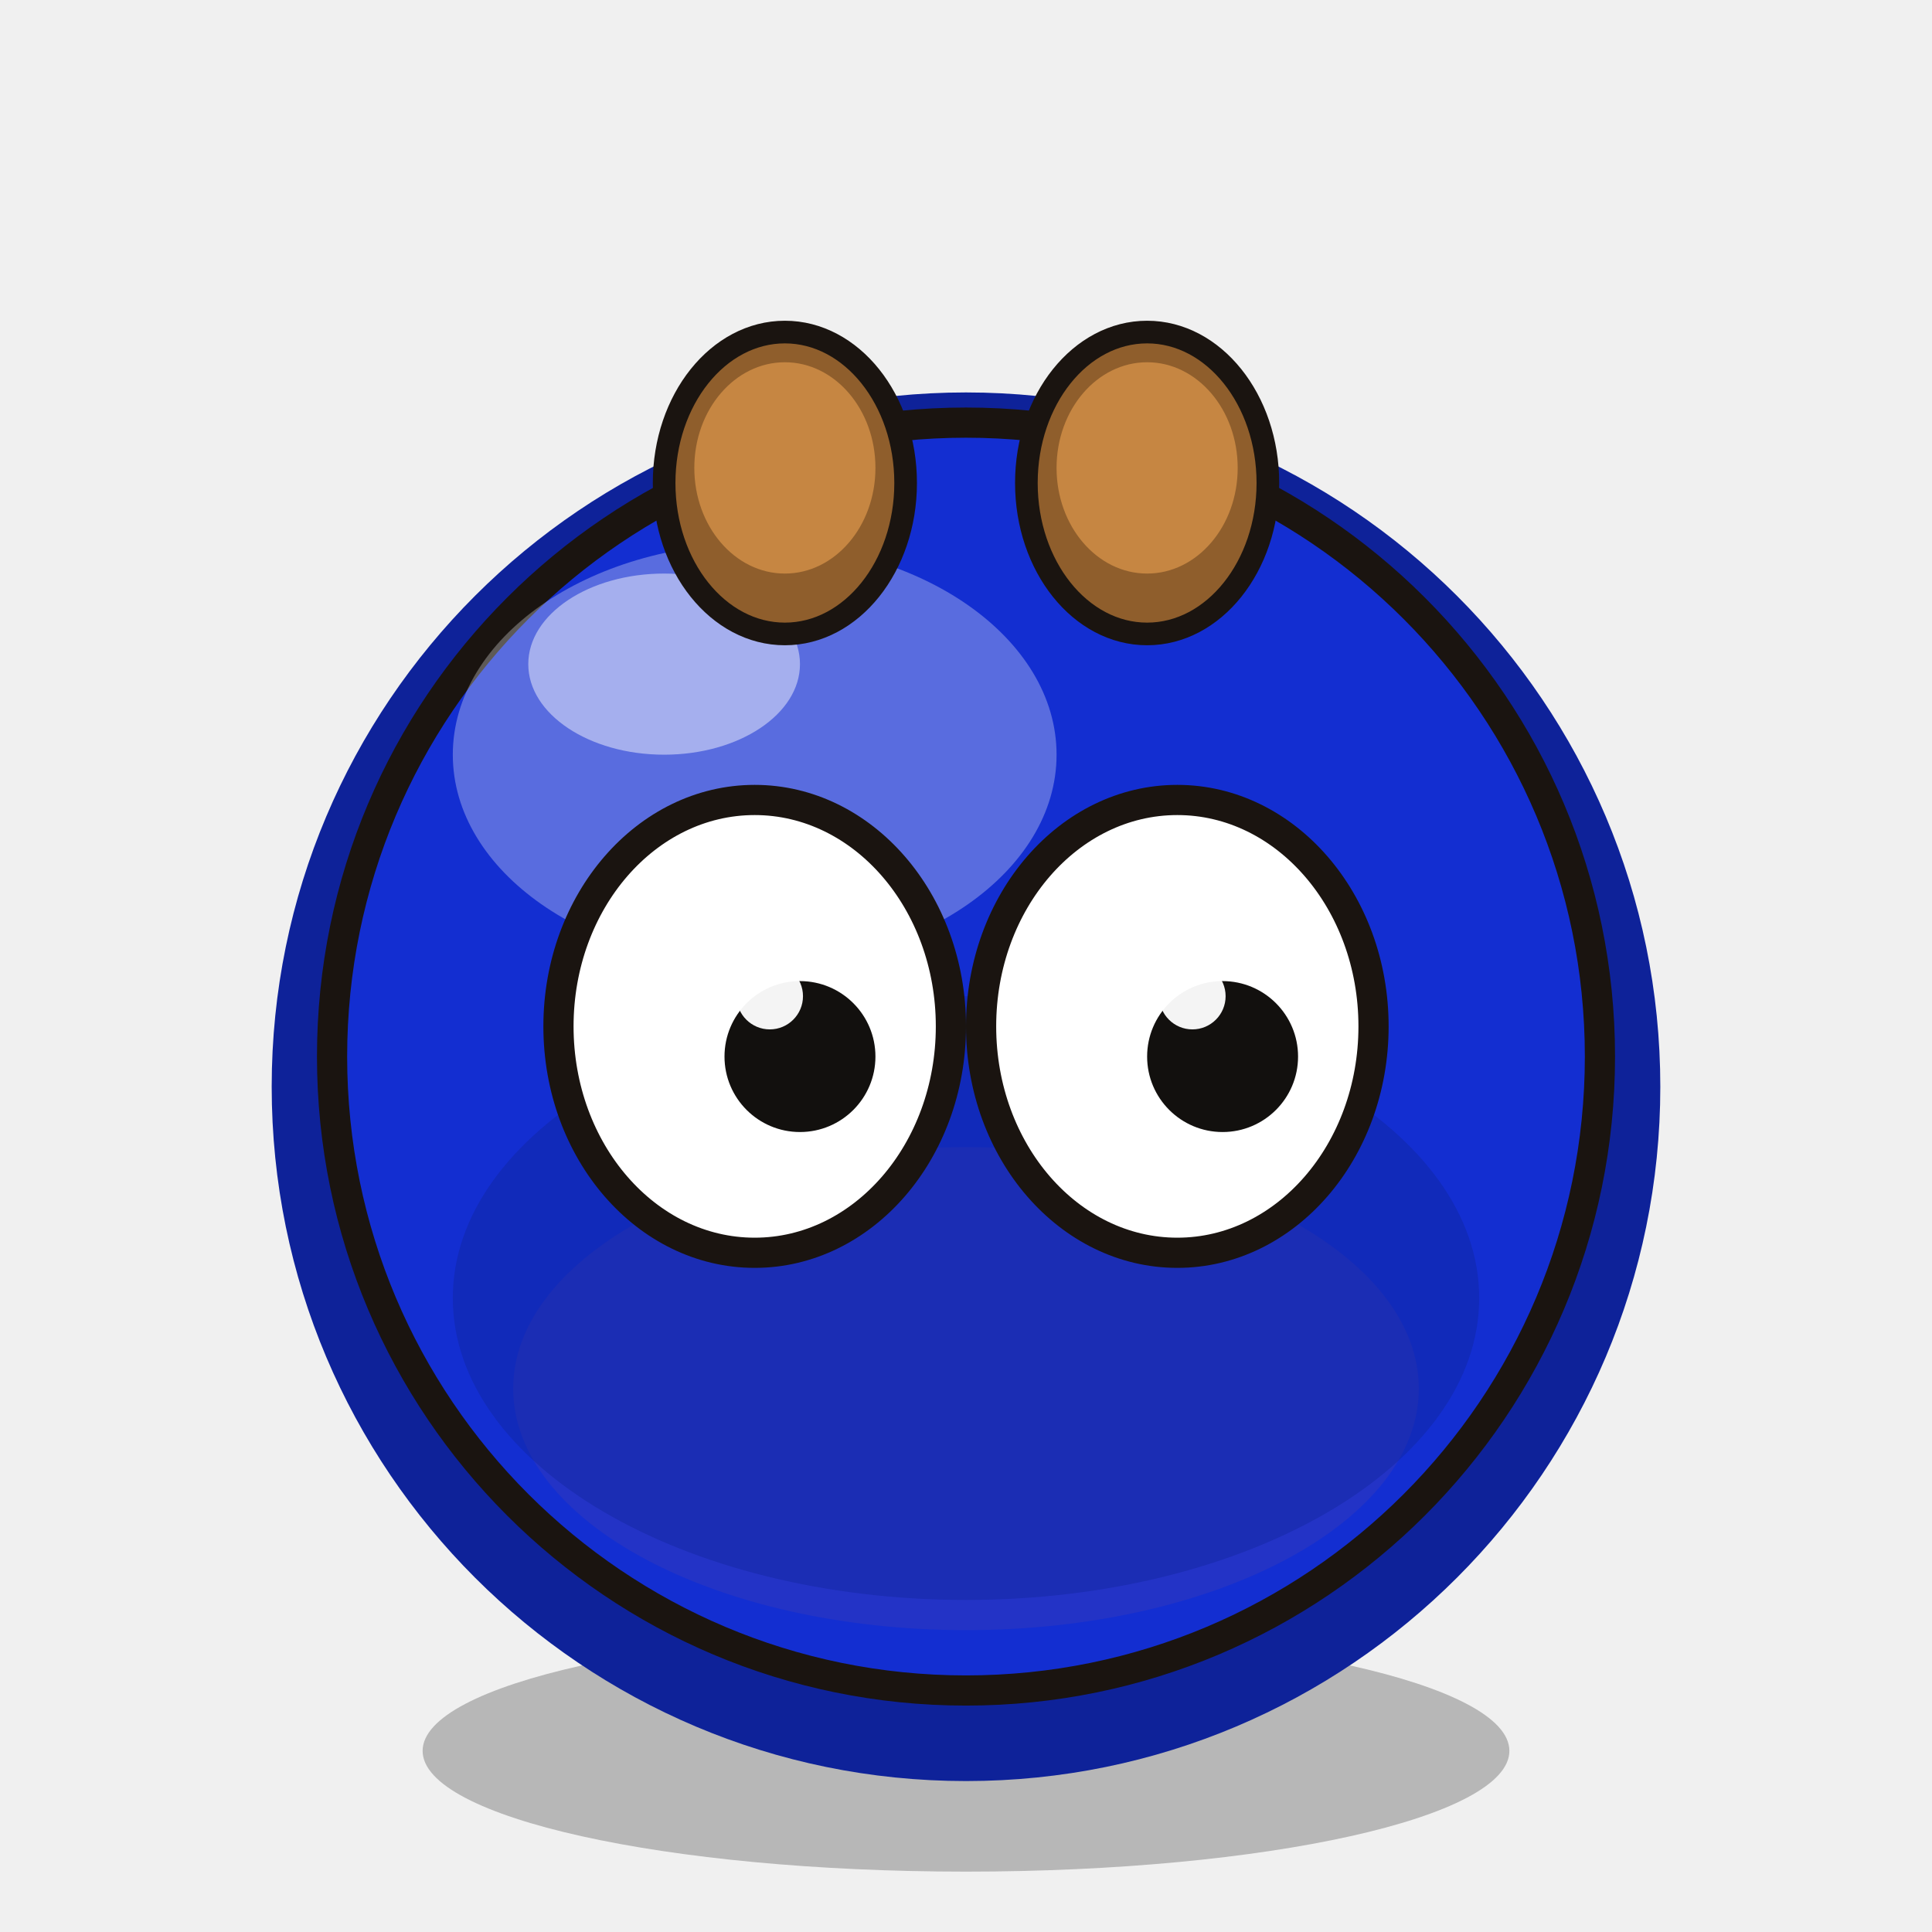
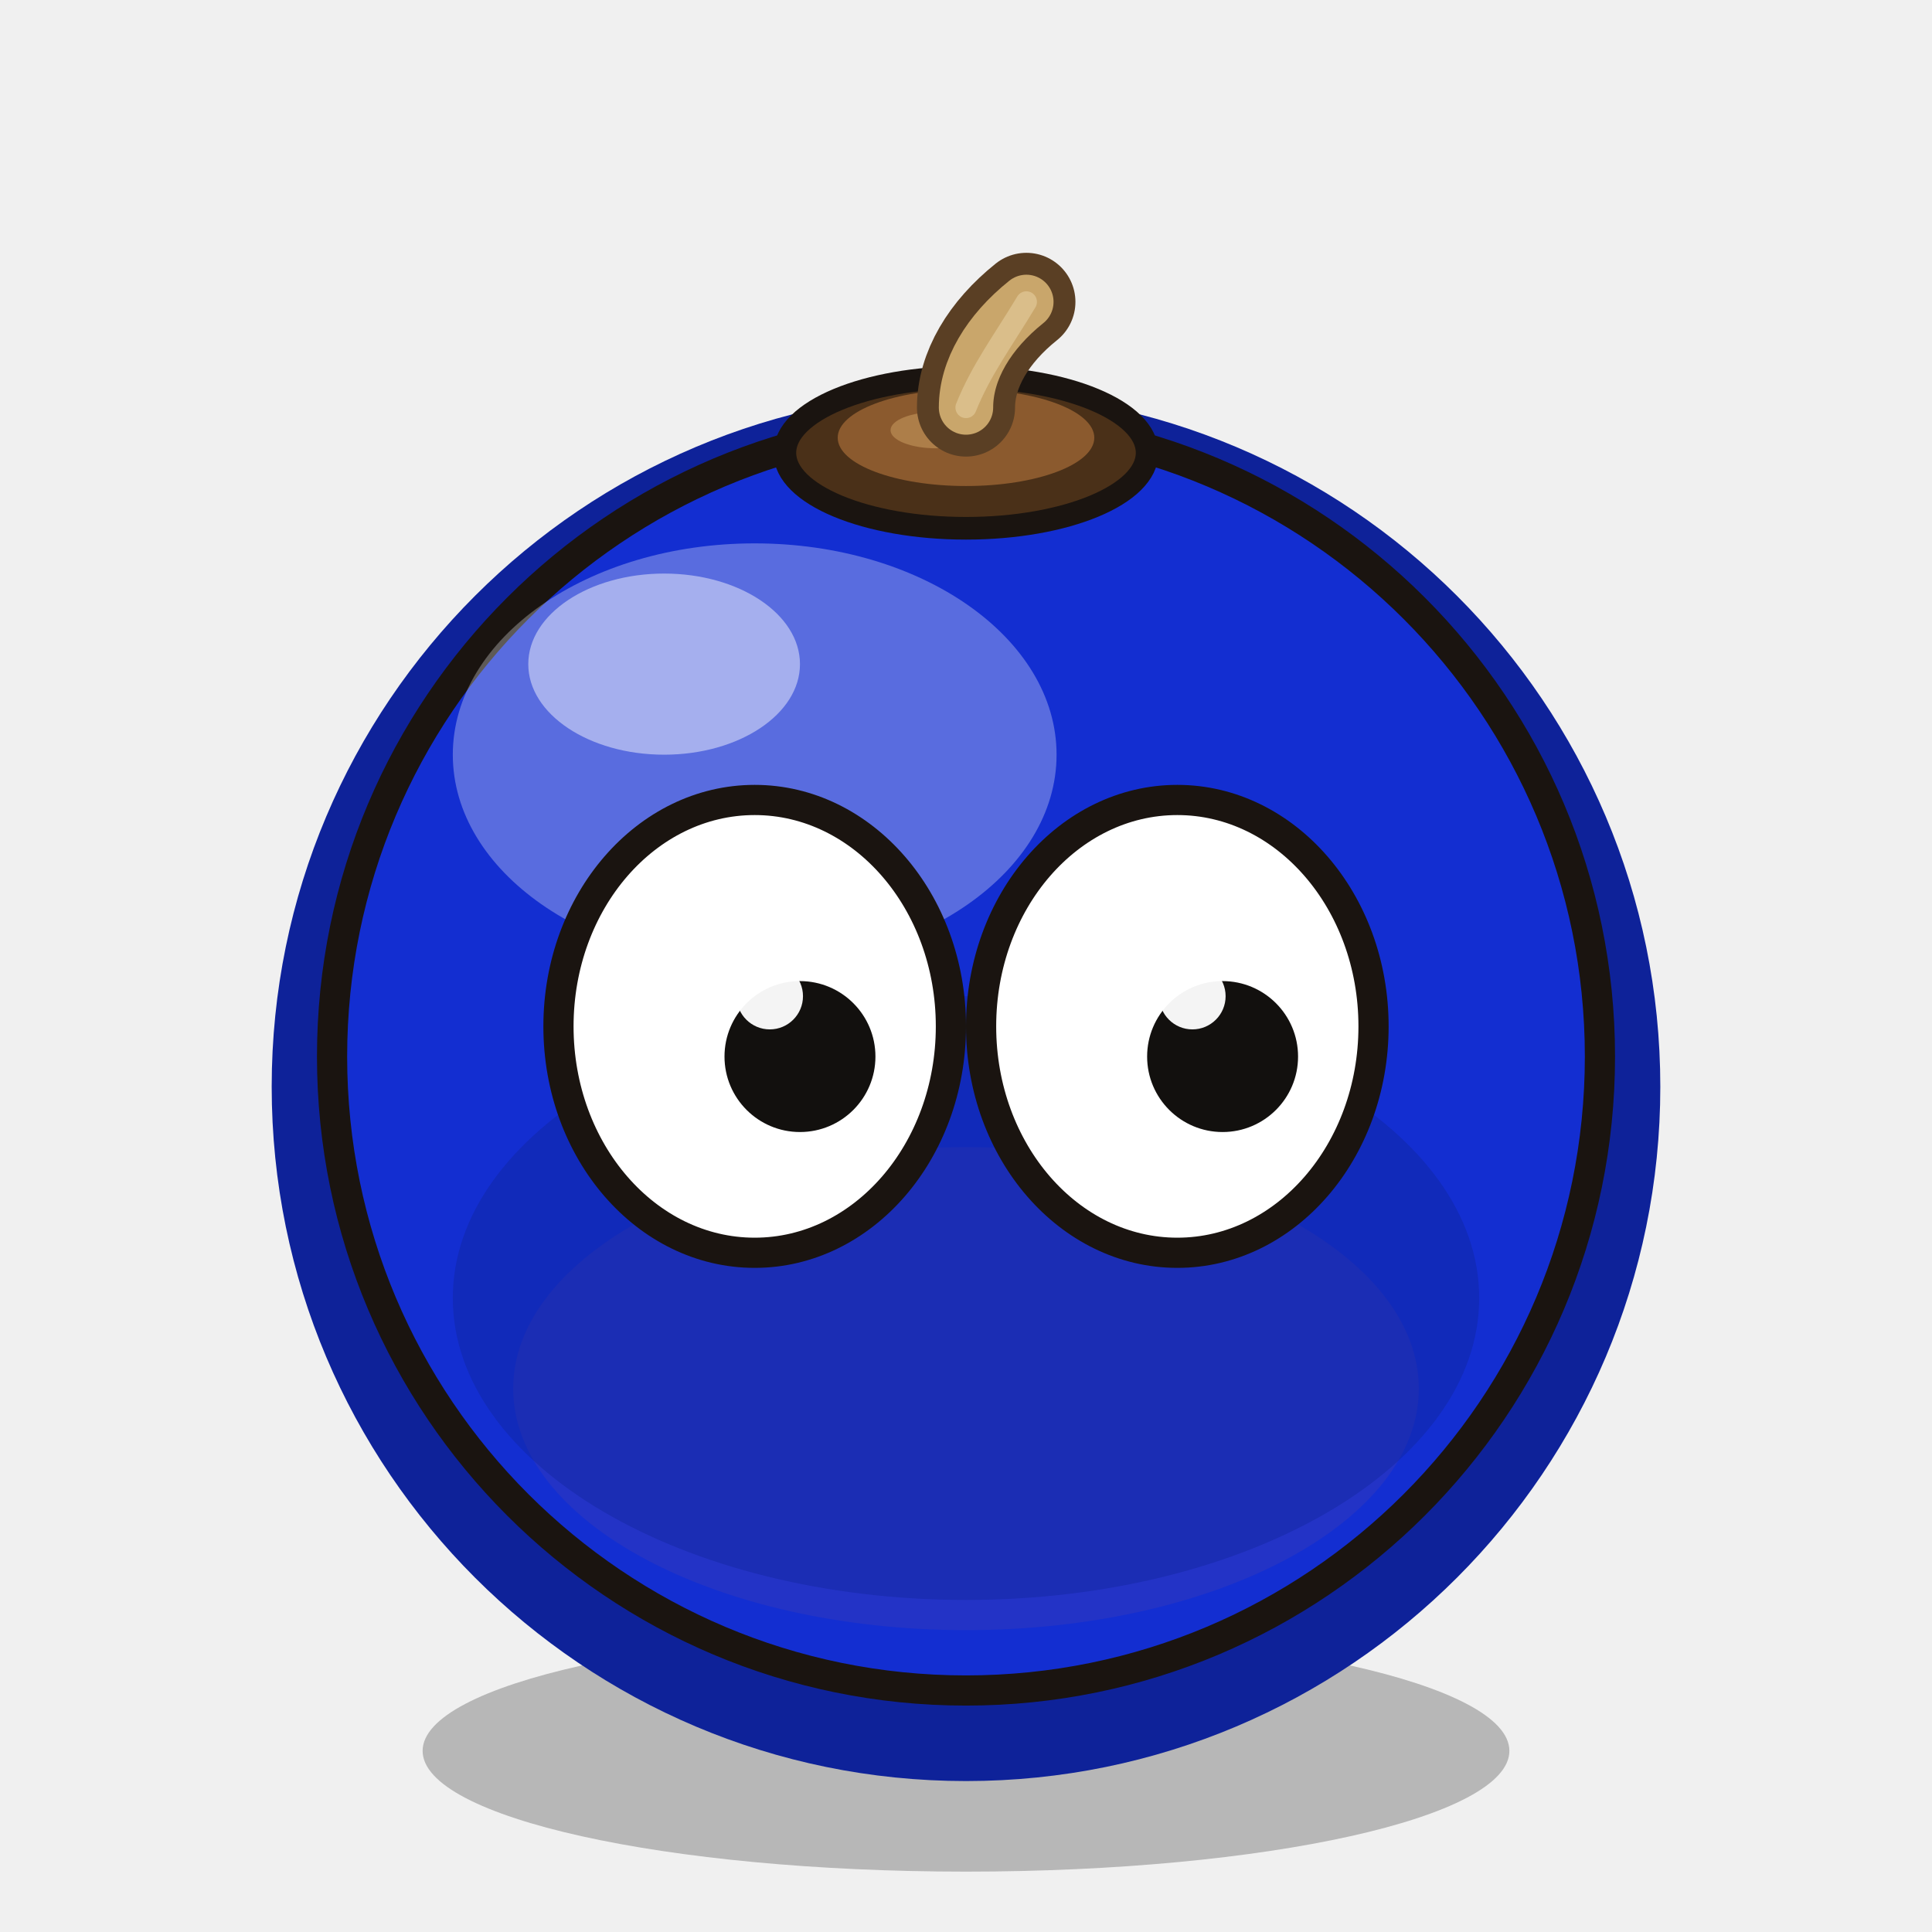
<svg xmlns="http://www.w3.org/2000/svg" viewBox="0 0 128 128" width="128" height="128">
  <ellipse cx="64" cy="116" rx="36" ry="8" fill="#000000" opacity="0.24" />
  <circle cx="64" cy="72" r="46" fill="#0E2299" />
  <circle cx="64" cy="70" r="42" fill="#132ED1" stroke="#1A1410" stroke-width="2" />
  <ellipse cx="64" cy="92" rx="30" ry="16" fill="#FF7A2A" opacity="0.07" />
  <ellipse cx="64" cy="86" rx="34" ry="20" fill="#0E2299" opacity="0.40" />
  <ellipse cx="50" cy="50" rx="20" ry="14" fill="#FFFFFF" opacity="0.30" />
  <ellipse cx="44" cy="44" rx="9" ry="6" fill="#FFFFFF" opacity="0.46" />
-   <ellipse cx="52" cy="32" rx="8" ry="10" fill="#8F5E2C" stroke="#1A1410" stroke-width="1.5" />
-   <ellipse cx="52" cy="31" rx="6" ry="7" fill="#C68642" />
-   <ellipse cx="76" cy="32" rx="8" ry="10" fill="#8F5E2C" stroke="#1A1410" stroke-width="1.5" />
-   <ellipse cx="76" cy="31" rx="6" ry="7" fill="#C68642" />
+   <ellipse cx="64" cy="30" rx="12" ry="5" fill="#4A3018" stroke="#1A1410" stroke-width="1.5" />
+   <ellipse cx="64" cy="29" rx="8.5" ry="3.2" fill="#8B5A2E" />
+   <ellipse cx="62" cy="28.5" rx="3" ry="1.2" fill="#B88952" opacity="0.75" />
+   <path d="M64 27 C64 24.5 65.5 22 68 20" fill="none" stroke="#5A3F24" stroke-width="6.5" stroke-linecap="round" />
+   <path d="M64 27 C64 24.5 65.5 22 68 20" fill="none" stroke="#C9A66B" stroke-width="3.6" stroke-linecap="round" />
+   <path d="M64 27 C65 24.5 66.5 22.5 68 20" fill="none" stroke="#E8D2A4" stroke-width="1.4" stroke-linecap="round" opacity="0.55" />
  <ellipse cx="50" cy="68" rx="13" ry="15" fill="#FFFFFF" stroke="#1A1410" stroke-width="2" />
  <ellipse cx="78" cy="68" rx="13" ry="15" fill="#FFFFFF" stroke="#1A1410" stroke-width="2" />
  <circle cx="53" cy="70" r="5" fill="#12100E" />
  <circle cx="81" cy="70" r="5" fill="#12100E" />
  <circle cx="51" cy="66" r="2.2" fill="#FFFFFF" opacity="0.95" />
  <circle cx="79" cy="66" r="2.2" fill="#FFFFFF" opacity="0.95" />
</svg>
